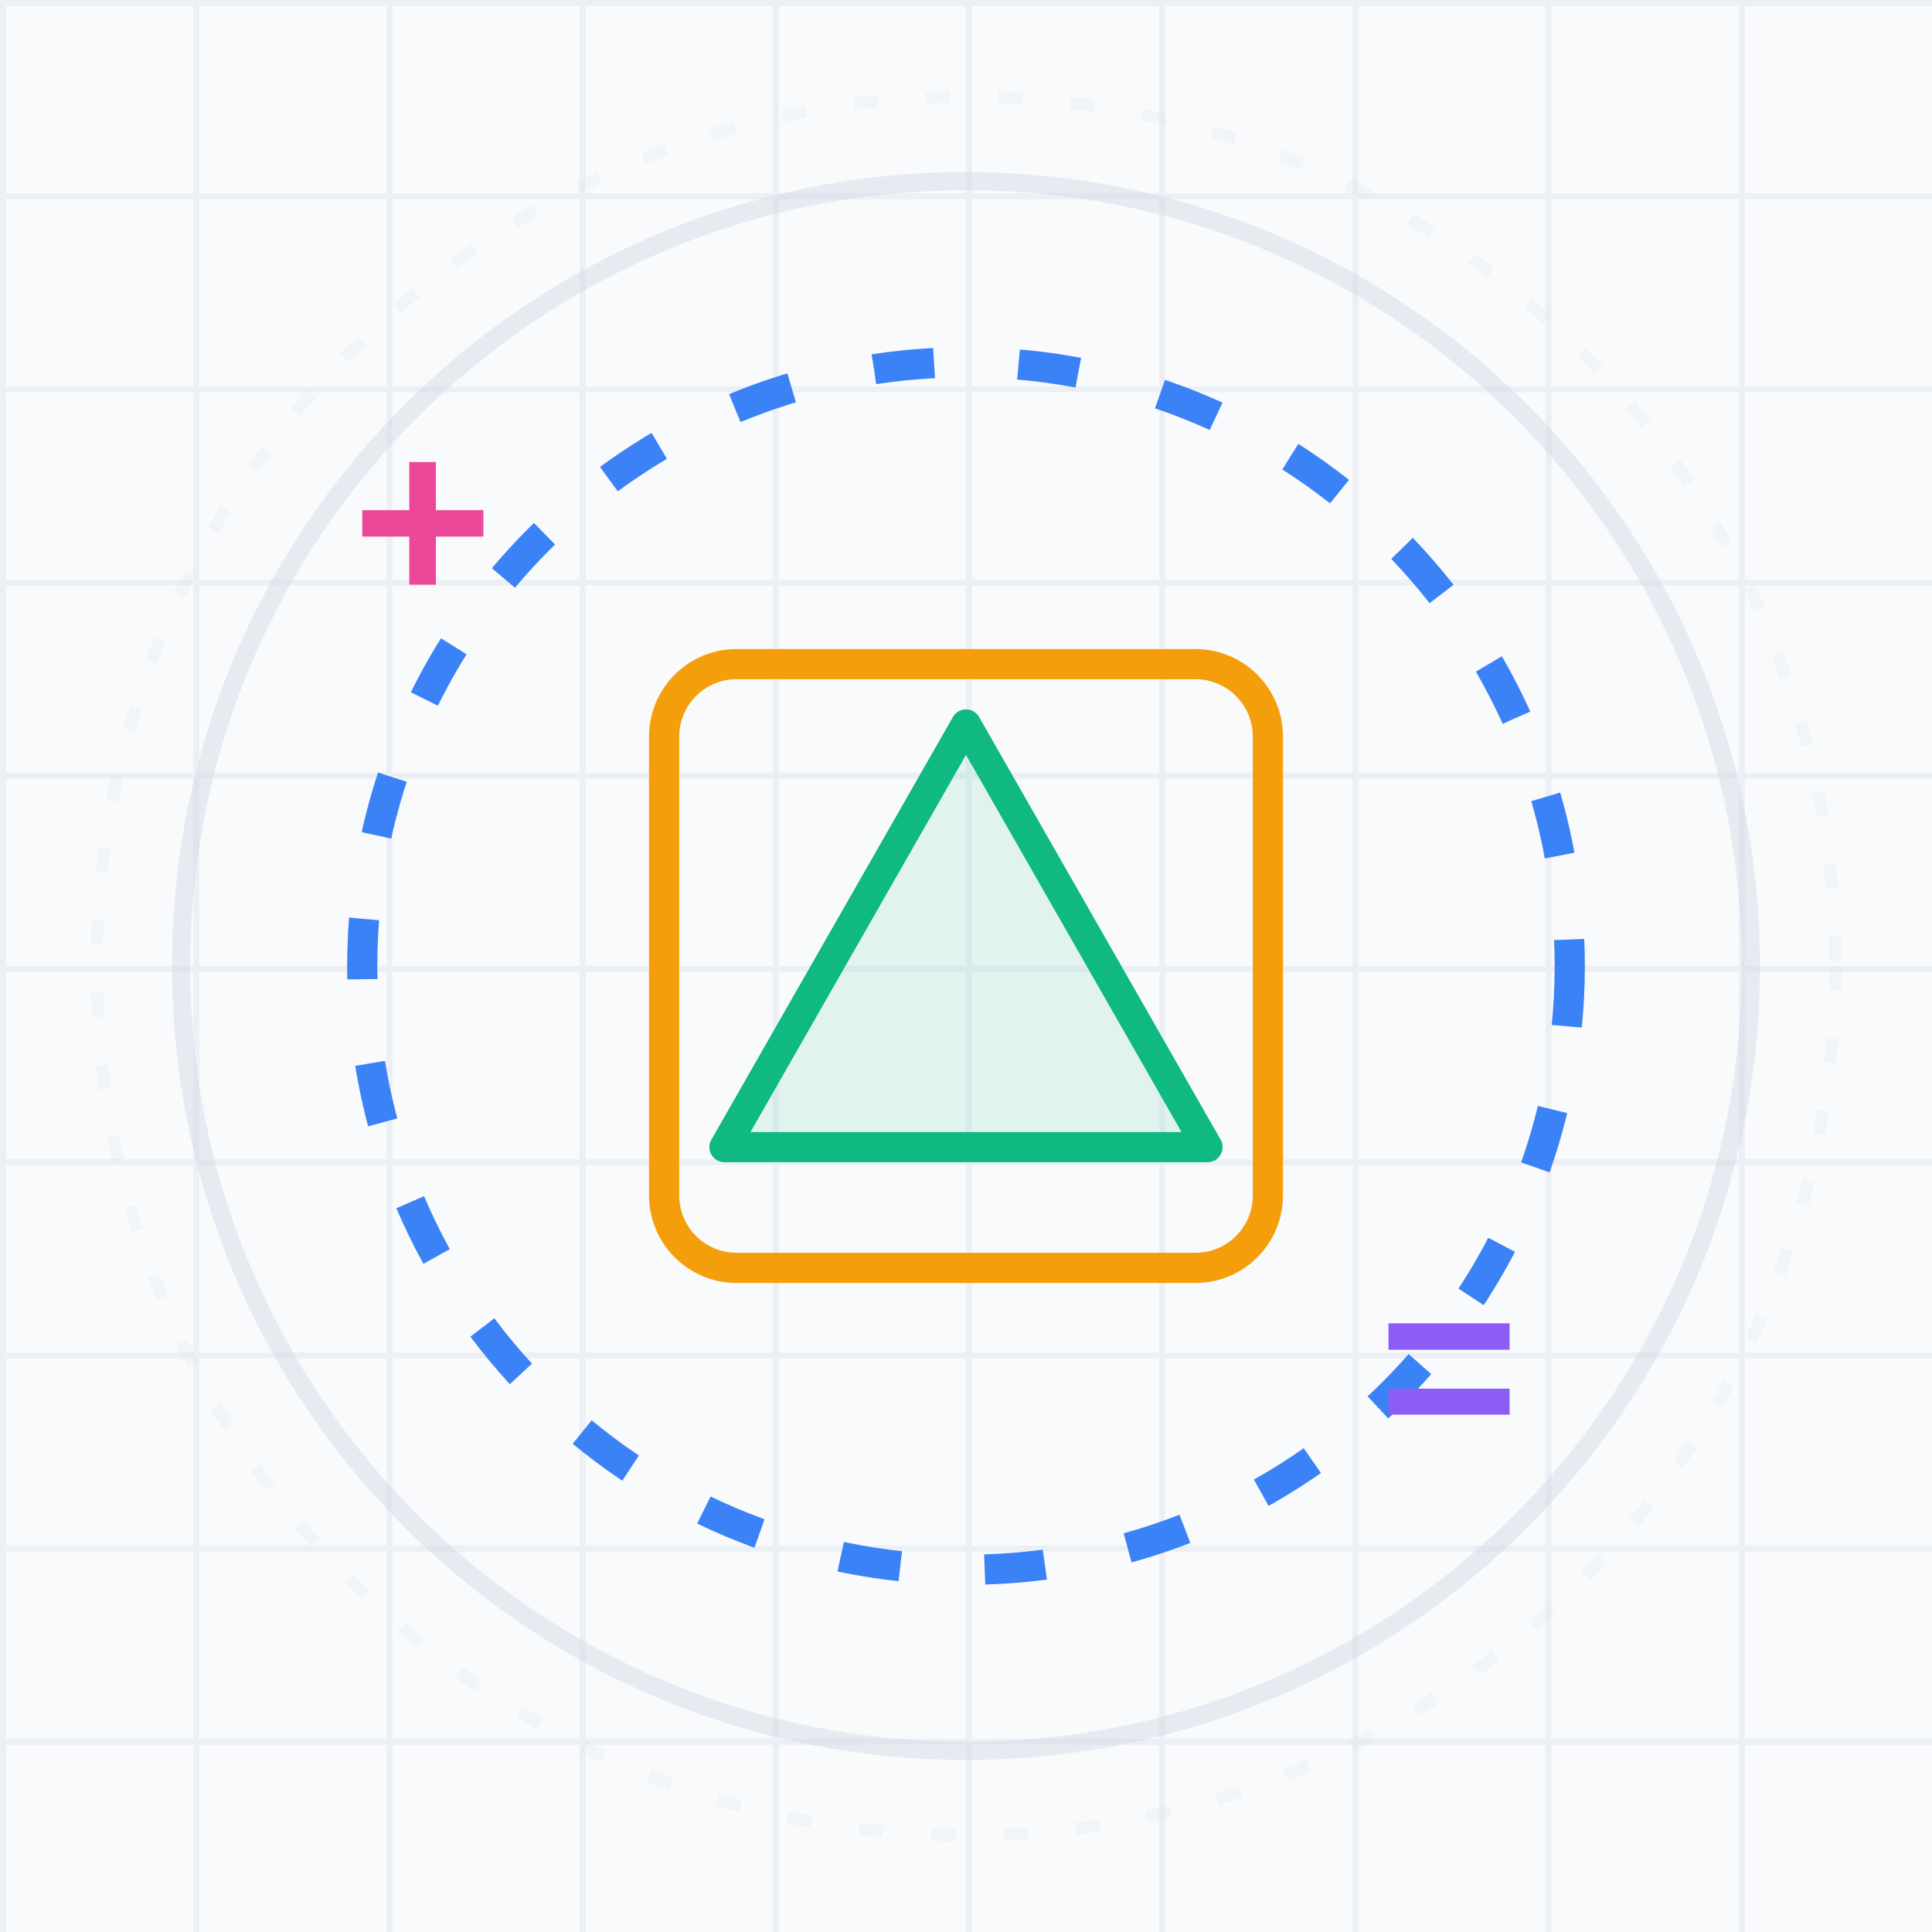
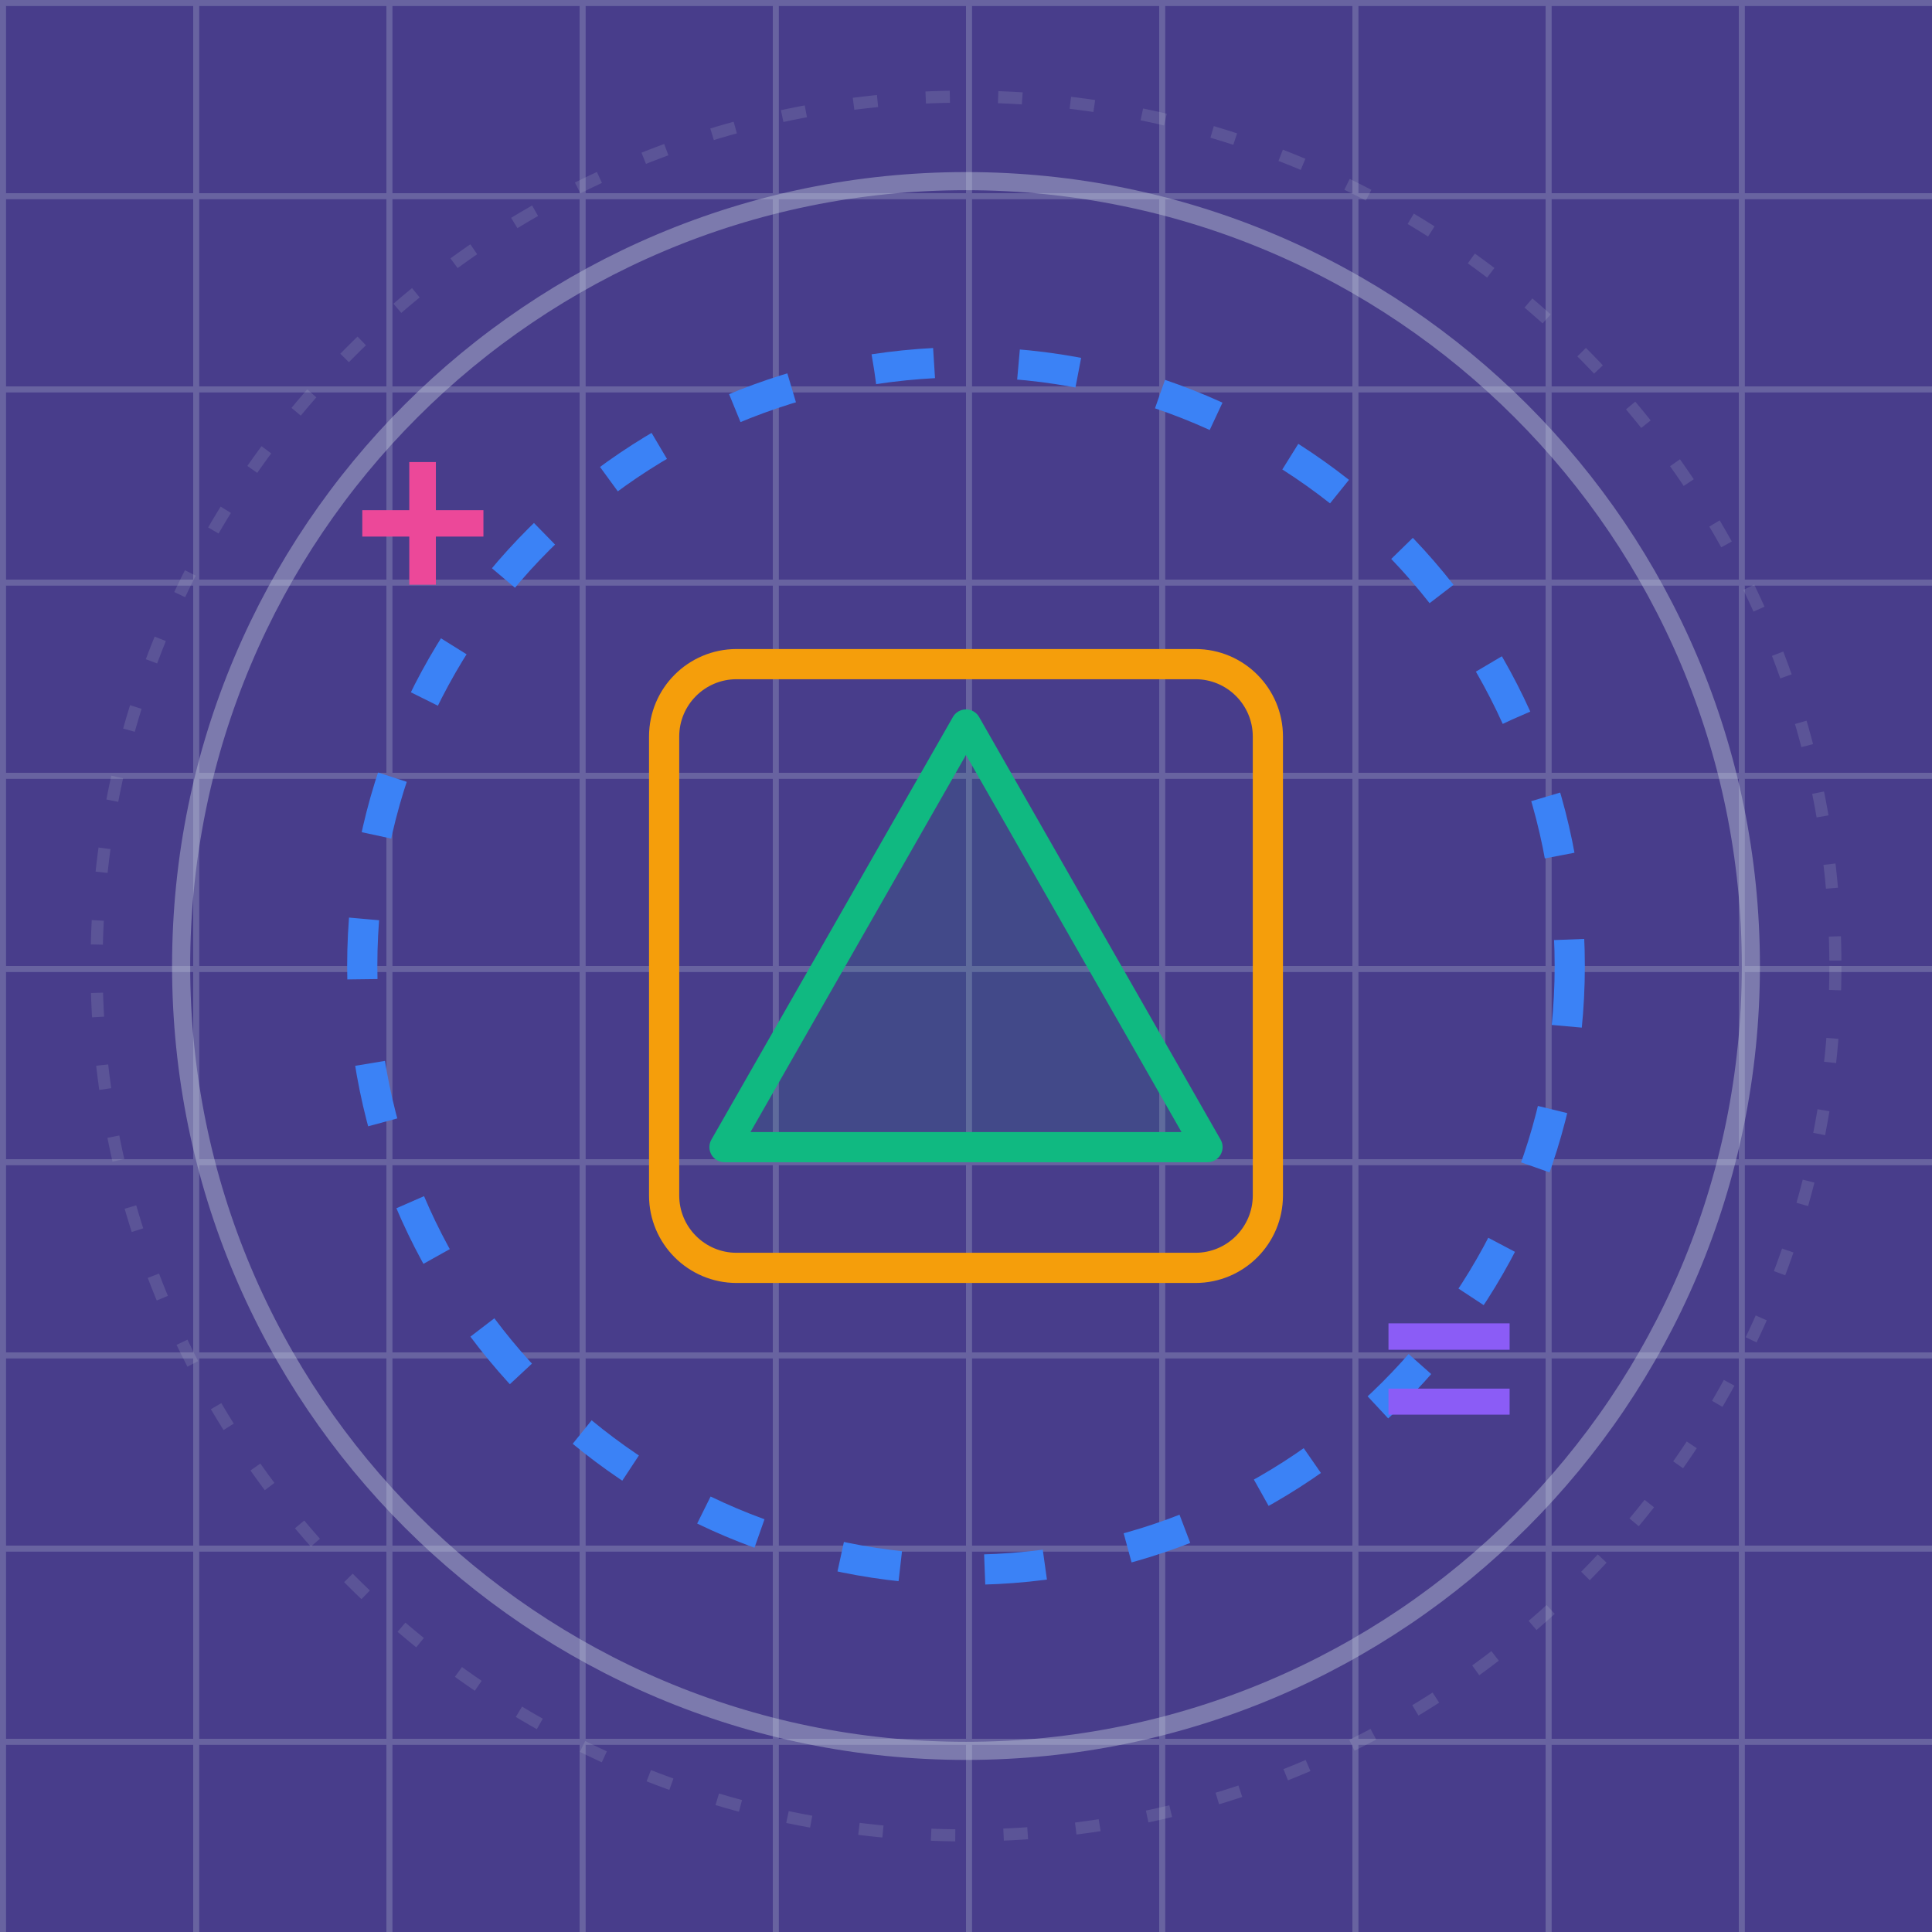
<svg xmlns="http://www.w3.org/2000/svg" viewBox="0 0 160 160" width="100%" height="100%">
  <defs>
    <pattern id="math-grid" width="16" height="16" patternUnits="userSpaceOnUse">
      <path d="M 16 0 L 0 0 0 16" fill="none" stroke="rgba(203, 213, 225, 0.25)" stroke-width="1" />
    </pattern>
  </defs>
-   <rect width="100%" height="100%" fill="#f8fafc" />
+   <rect width="100%" height="100%" fill="#483D8B" />
  <rect width="100%" height="100%" fill="url(#math-grid)" />
  <circle cx="80" cy="80" r="72" fill="none" stroke="rgba(203, 213, 225, 0.15)" stroke-width="1" stroke-dasharray="2 4" />
  <circle cx="80" cy="80" r="65" fill="none" stroke="rgba(203, 213, 225, 0.4)" stroke-width="1.5" />
  <circle cx="80" cy="80" r="50" class="gsap-rotate-cw" fill="none" stroke="#3b82f6" stroke-width="2.5" stroke-dasharray="5 7" />
  <rect x="55" y="55" width="50" height="50" rx="6" class="gsap-pulse-rotate" fill="none" stroke="#f59e0b" stroke-width="2.5" />
  <polygon points="80,60 100,95 60,95" class="gsap-float-y" fill="rgba(16, 185, 129, 0.1)" stroke="#10b981" stroke-width="2.5" stroke-linejoin="round" />
  <text x="35" y="50" class="gsap-bounce-1" font-family="'Arial Rounded MT Bold', 'Arial', sans-serif" font-size="20" font-weight="bold" fill="#ec4899" text-anchor="middle">+</text>
  <text x="120" y="120" class="gsap-bounce-2" font-family="'Arial Rounded MT Bold', 'Arial', sans-serif" font-size="20" font-weight="bold" fill="#8b5cf6" text-anchor="middle">=</text>
</svg>
